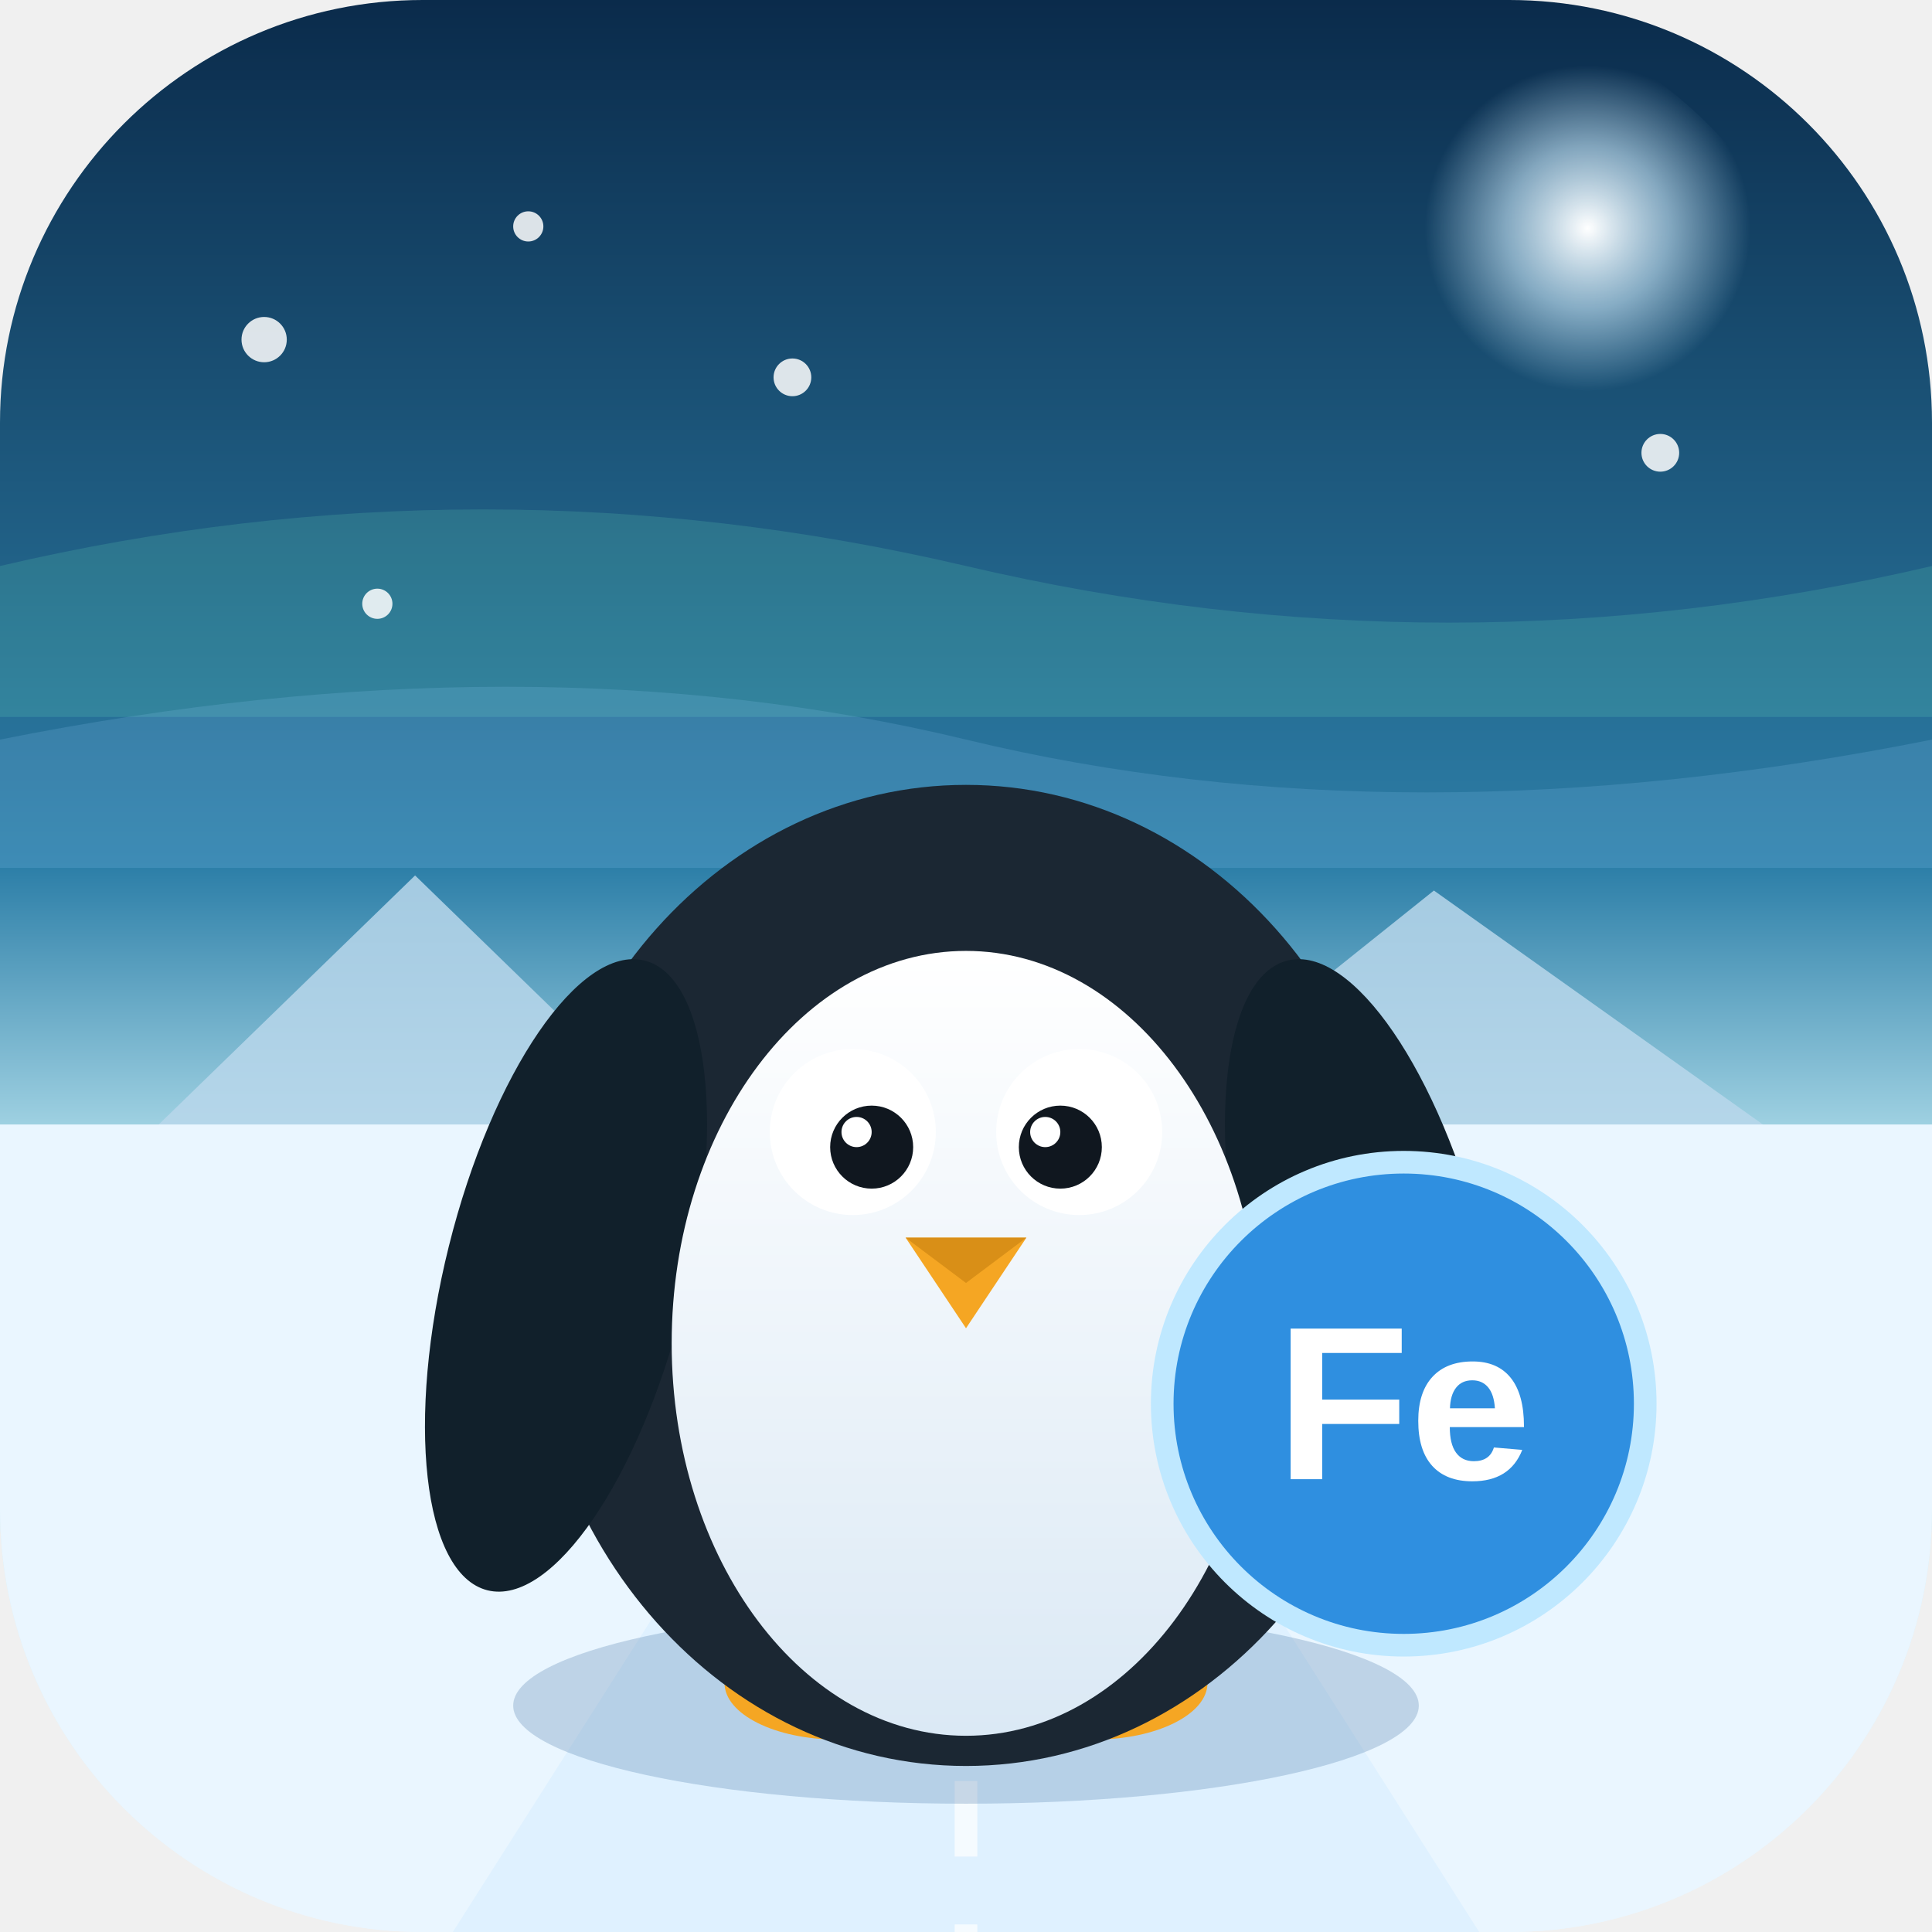
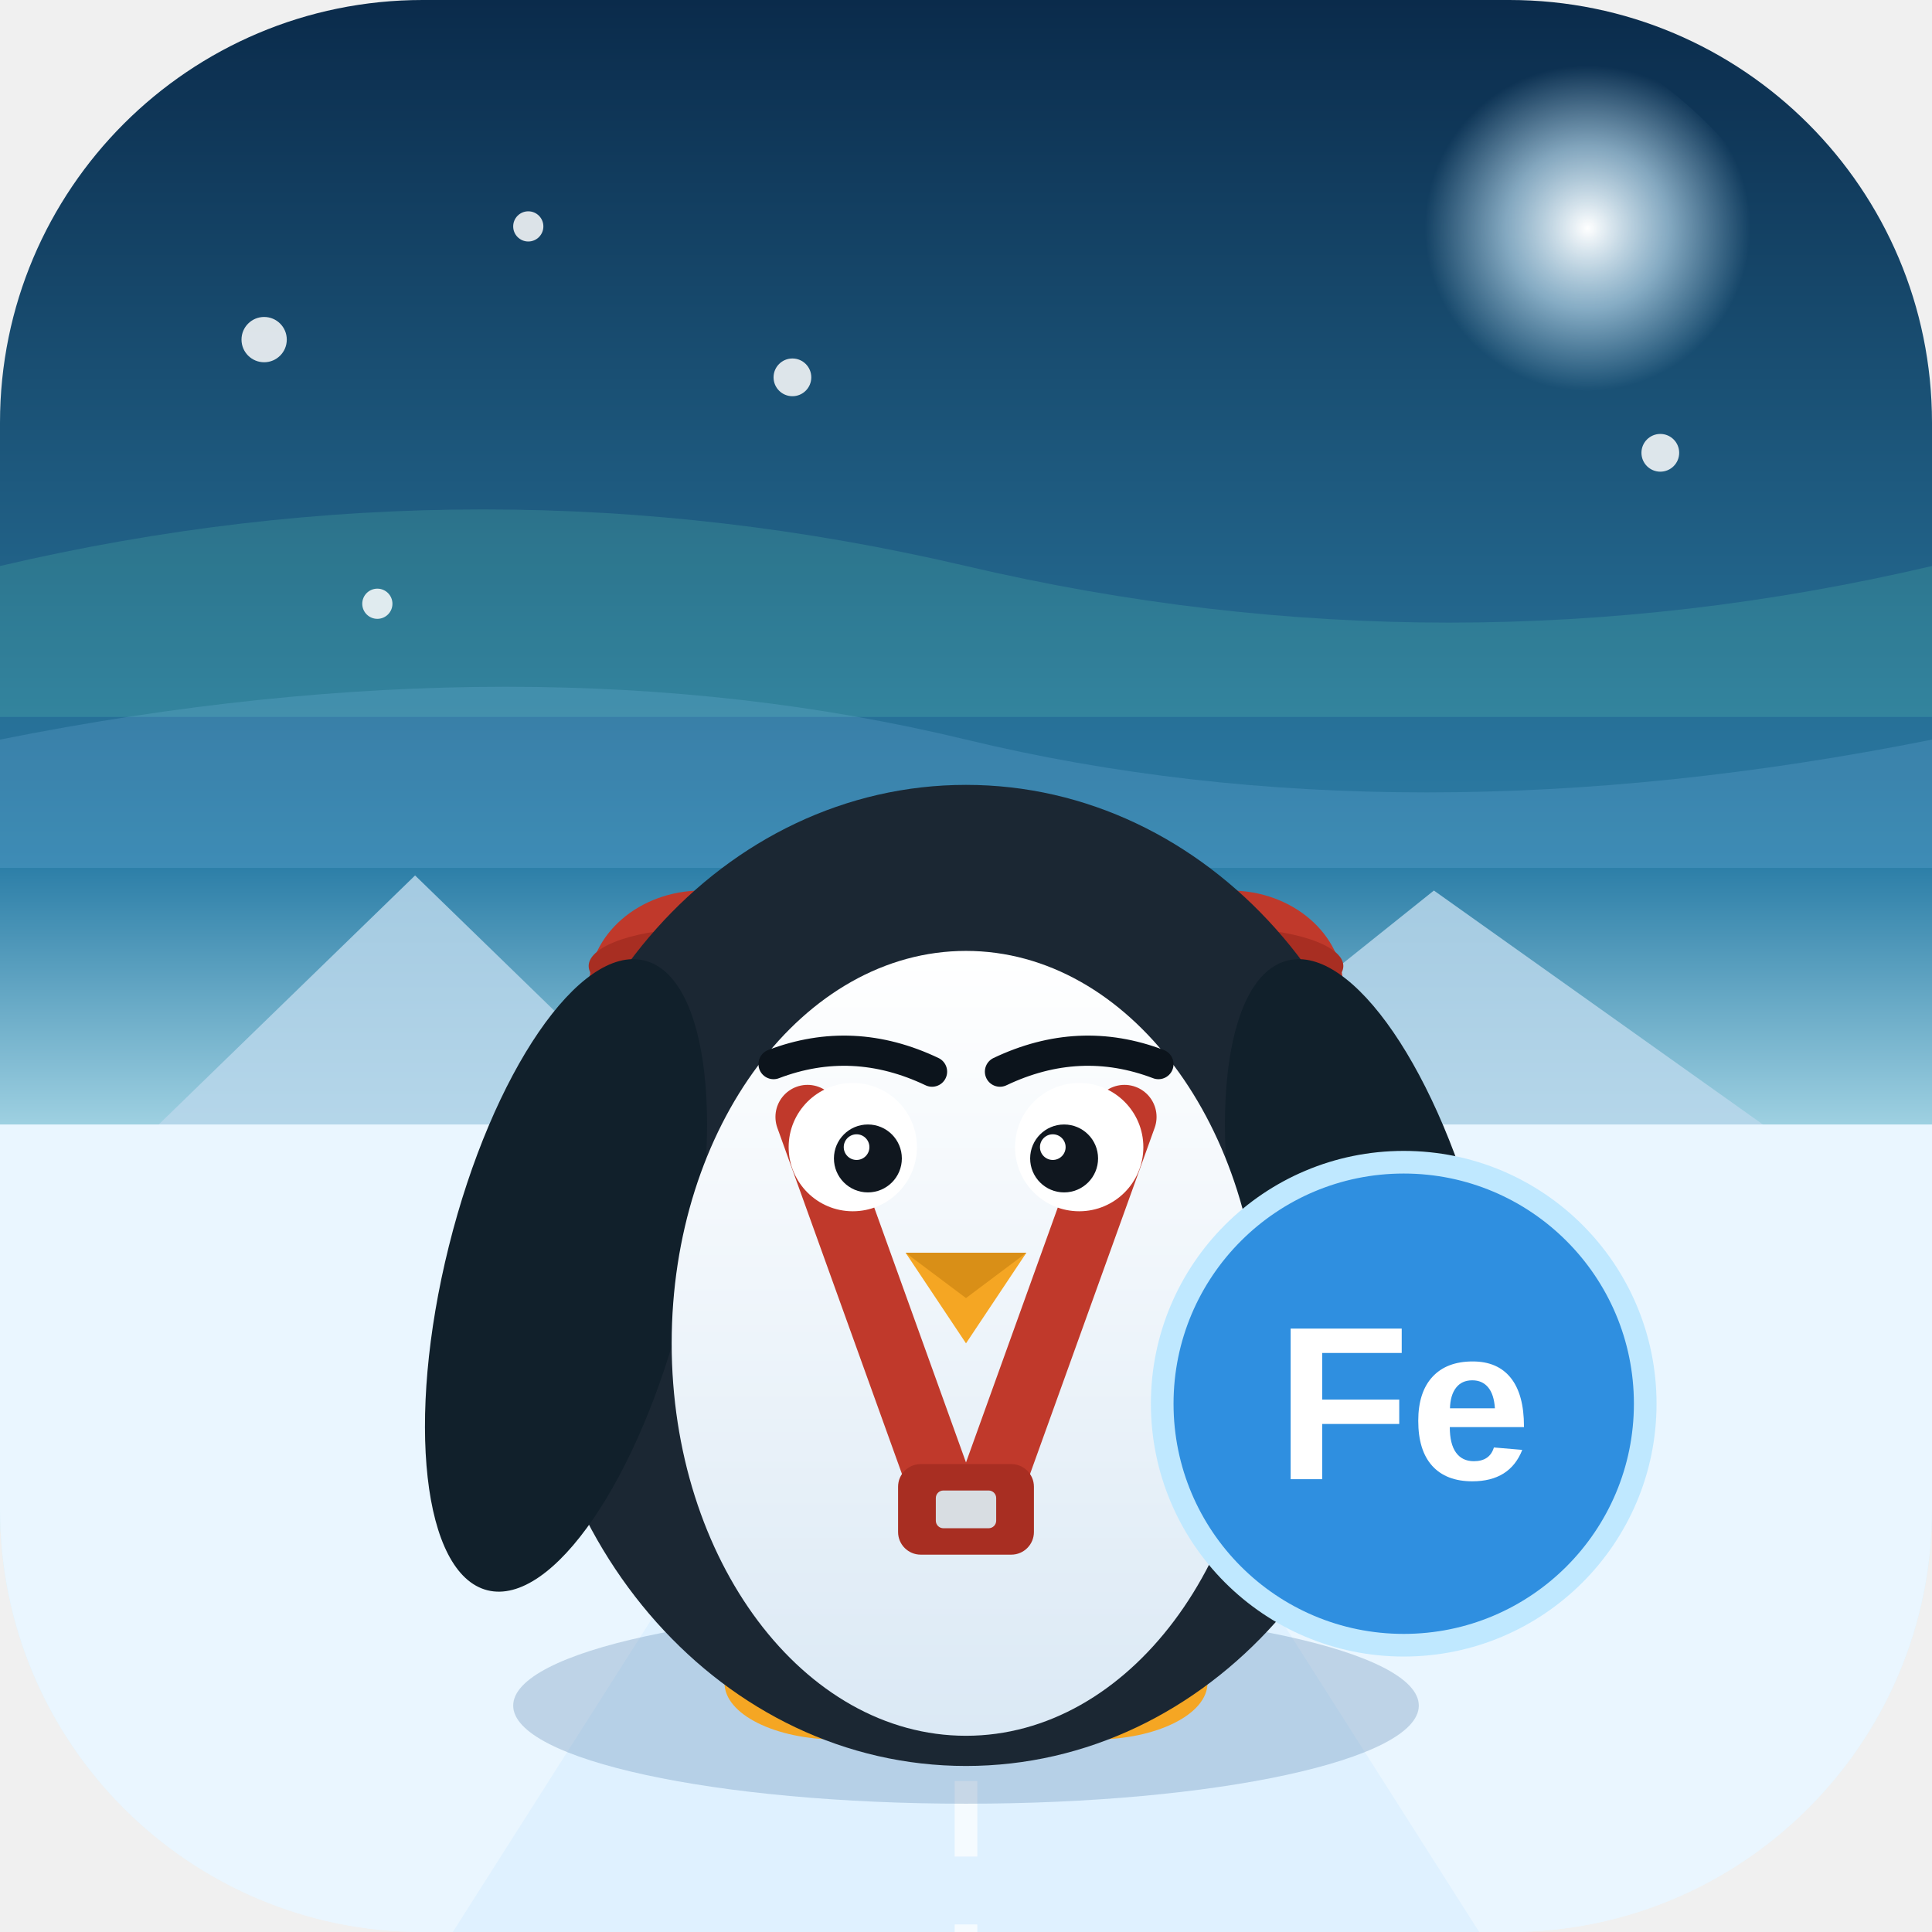
<svg xmlns="http://www.w3.org/2000/svg" width="512" height="512" viewBox="0 0 512 512">
  <defs>
    <linearGradient id="sky" x1="0" y1="0" x2="0" y2="1">
      <stop offset="0" stop-color="#0a2a4a" />
      <stop offset="0.45" stop-color="#2d7fa8" />
      <stop offset="0.62" stop-color="#bfe8f2" />
      <stop offset="1" stop-color="#eaf6ff" />
    </linearGradient>
    <radialGradient id="sun" cx="0.72" cy="0.26" r="0.18">
      <stop offset="0" stop-color="#ffffff" />
      <stop offset="0.5" stop-color="#cfeeff" stop-opacity="0.6" />
      <stop offset="1" stop-color="#cfeeff" stop-opacity="0" />
    </radialGradient>
    <linearGradient id="belly" x1="0" y1="0" x2="0" y2="1">
      <stop offset="0" stop-color="#ffffff" />
      <stop offset="1" stop-color="#dbe9f5" />
    </linearGradient>
    <clipPath id="round">
      <rect x="0" y="0" width="512" height="512" rx="112" ry="112" />
    </clipPath>
  </defs>
  <g clip-path="url(#round)">
    <rect width="512" height="512" fill="url(#sky)" />
    <circle cx="368" cy="118" r="120" fill="url(#sun)" />
    <path d="M0 150 Q128 120 256 150 T512 150 V190 H0 Z" fill="#7affc8" opacity="0.14" />
    <path d="M0 196 Q140 168 256 196 T512 196 V230 H0 Z" fill="#9cd2ff" opacity="0.16" />
    <g fill="#b8d7eb" opacity="0.85">
      <polygon points="40,300 110,232 180,300" />
      <polygon points="150,300 230,250 310,300" />
      <polygon points="300,300 380,236 470,300" />
    </g>
    <rect x="0" y="298" width="512" height="214" fill="#eaf6ff" />
    <path d="M256 298 L120 512 H392 Z" fill="#dff1ff" />
    <line x1="256" y1="320" x2="256" y2="512" stroke="#ffffff" stroke-width="6" stroke-dasharray="20 18" opacity="0.7" />
    <g>
      <ellipse cx="256" cy="452" rx="120" ry="26" fill="#3a6da0" opacity="0.25" />
      <ellipse cx="222" cy="446" rx="30" ry="15" fill="#f5a623" />
      <ellipse cx="290" cy="446" rx="30" ry="15" fill="#f5a623" />
+       <ellipse cx="186" cy="262" rx="30" ry="26" fill="#c0392b" />
+       <ellipse cx="326" cy="262" rx="30" ry="26" fill="#c0392b" />
+       <ellipse cx="186" cy="256" rx="30" ry="10" fill="#a82e22" />
+       <ellipse cx="326" cy="256" rx="30" ry="10" fill="#a82e22" />
      <ellipse cx="256" cy="338" rx="116" ry="130" fill="#1b2733" />
      <ellipse cx="150" cy="338" rx="32" ry="86" fill="#11202b" transform="rotate(14 150 338)" />
      <ellipse cx="362" cy="338" rx="32" ry="86" fill="#11202b" transform="rotate(-14 362 338)" />
      <ellipse cx="256" cy="356" rx="78" ry="104" fill="url(#belly)" />
-       <circle cx="226" cy="300" r="22" fill="#ffffff" />
-       <circle cx="286" cy="300" r="22" fill="#ffffff" />
-       <circle cx="231" cy="304" r="11" fill="#10171f" />
-       <circle cx="281" cy="304" r="11" fill="#10171f" />
-       <circle cx="227" cy="300" r="4" fill="#ffffff" />
-       <circle cx="277" cy="300" r="4" fill="#ffffff" />
-       <polygon points="240,328 272,328 256,352" fill="#f5a623" />
-       <polygon points="240,328 272,328 256,340" fill="#d98f17" />
+       <path d="M214 296 L250 396" stroke="#c0392b" stroke-width="17" fill="none" stroke-linecap="round" />
+       <path d="M298 296 L262 396" stroke="#c0392b" stroke-width="17" fill="none" stroke-linecap="round" />
+       <rect x="238" y="388" width="36" height="24" rx="6" fill="#a82e22" />
+       <rect x="248" y="395" width="16" height="10" rx="2" fill="#d8dde2" />
+       <circle cx="226" cy="304" r="17" fill="#ffffff" />
+       <circle cx="286" cy="304" r="17" fill="#ffffff" />
+       <circle cx="230" cy="307" r="9" fill="#10171f" />
+       <circle cx="282" cy="307" r="9" fill="#10171f" />
+       <circle cx="227" cy="304" r="3.4" fill="#ffffff" />
+       <circle cx="279" cy="304" r="3.4" fill="#ffffff" />
+       <path d="M205 282 Q226 274 247 284" stroke="#0c141c" stroke-width="8" fill="none" stroke-linecap="round" />
+       <path d="M265 284 Q286 274 307 282" stroke="#0c141c" stroke-width="8" fill="none" stroke-linecap="round" />
+       <polygon points="240,332 272,332 256,356" fill="#f5a623" />
+       <polygon points="240,332 272,332 256,344" fill="#d98f17" />
    </g>
    <g transform="translate(372,372)">
      <circle r="64" fill="#2f8fe0" stroke="#bfe8ff" stroke-width="6" />
      <text x="0" y="20" text-anchor="middle" font-family="Arial, sans-serif" font-size="58" font-weight="bold" fill="#ffffff">Fe</text>
    </g>
    <g fill="#ffffff" opacity="0.85">
      <circle cx="70" cy="90" r="6" />
      <circle cx="140" cy="60" r="4" />
      <circle cx="210" cy="100" r="5" />
      <circle cx="100" cy="160" r="4" />
      <circle cx="440" cy="120" r="5" />
    </g>
  </g>
</svg>
